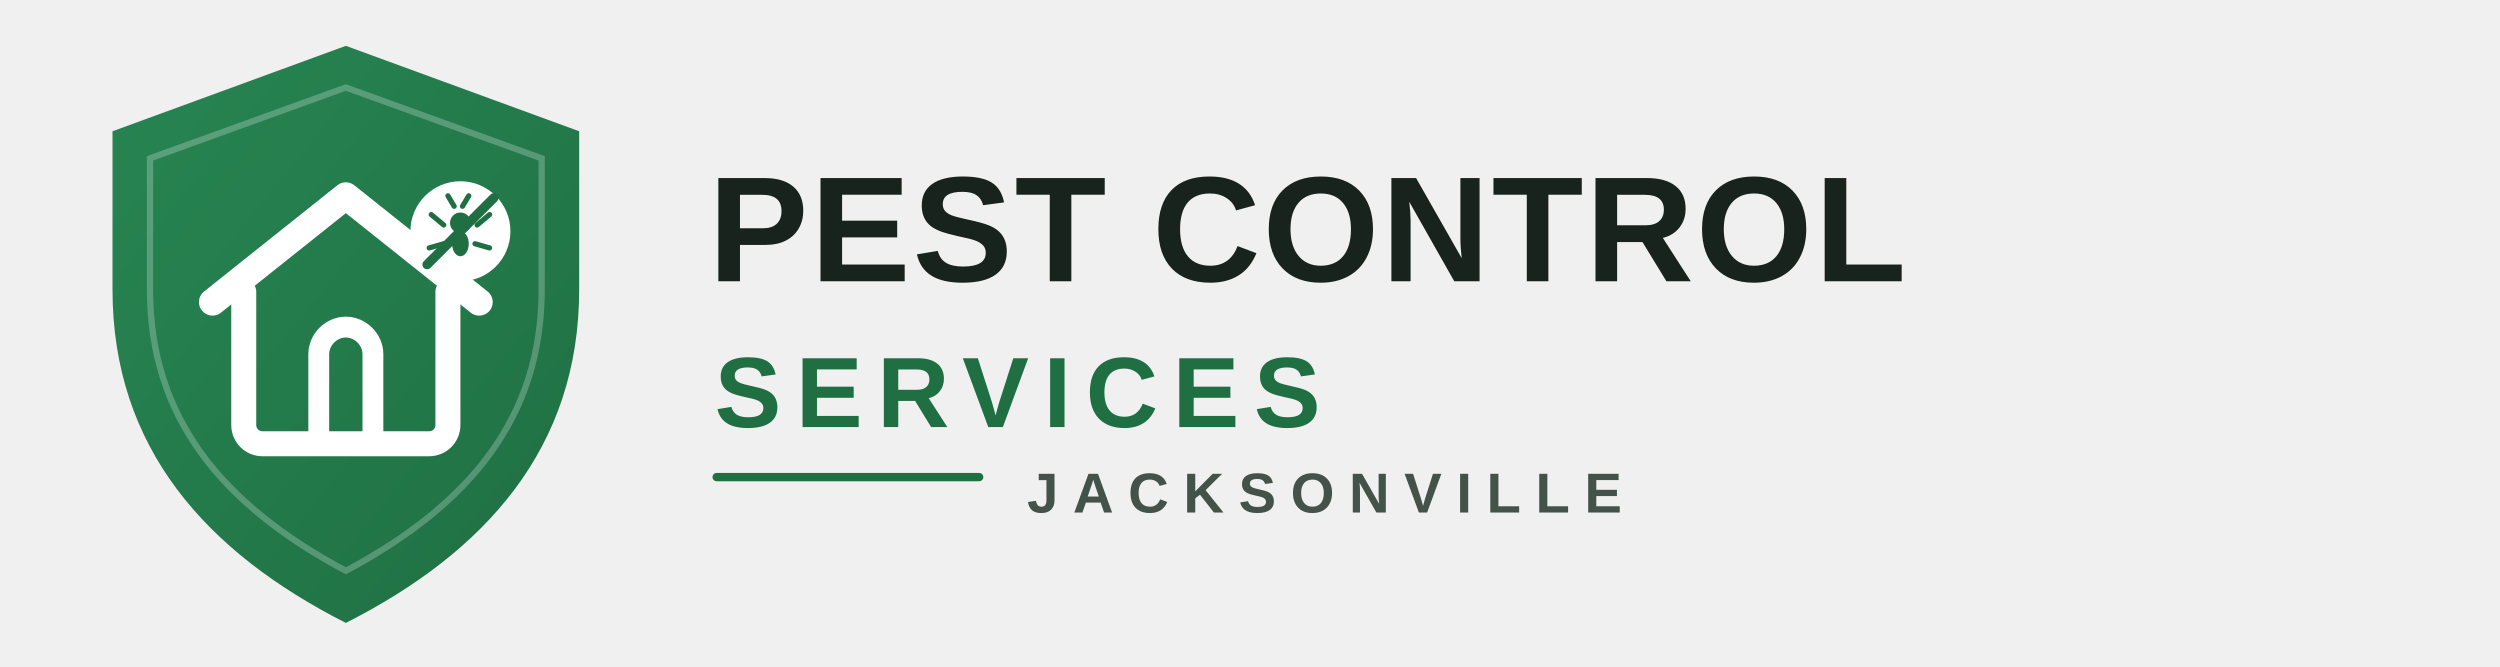
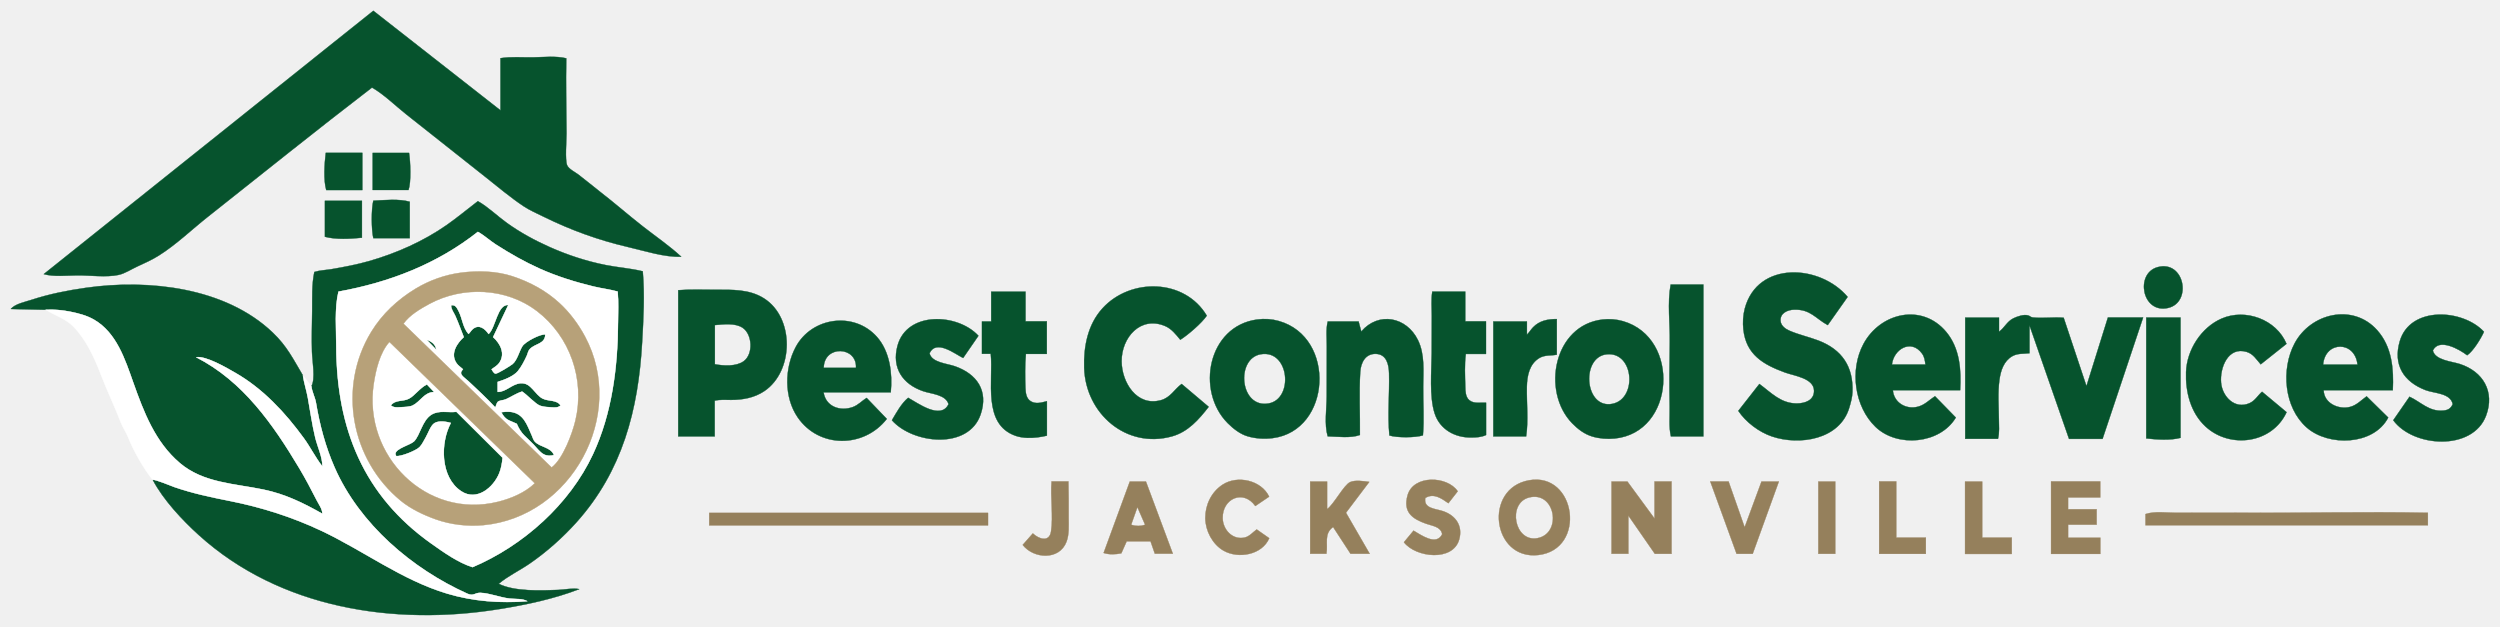
- <svg xmlns="http://www.w3.org/2000/svg" width="1200" height="320" viewBox="0 0 1200 320" role="img" aria-labelledby="title desc">
-   <defs>
-     <linearGradient id="shield" x1="0" y1="0" x2="1" y2="1">
-       <stop offset="0" stop-color="#278552" />
-       <stop offset="1" stop-color="#1f6f43" />
-     </linearGradient>
-   </defs>
-   <path d="M166 22 278 63v76c0 76-45 126-112 160-67-34-112-84-112-160V63z" fill="url(#shield)" />
-   <path d="M166 42 260 76v63c0 61-34 103-94 135-60-32-94-74-94-135V76z" fill="none" stroke="#fff" stroke-opacity=".24" stroke-width="3" />
-   <path d="m102 145 64-51 64 51" fill="none" stroke="#fff" stroke-width="13" stroke-linecap="round" stroke-linejoin="round" />
-   <path d="M117 140v64c0 5 4 9 9 9h80c5 0 9-4 9-9v-64" fill="none" stroke="#fff" stroke-width="12" stroke-linecap="round" stroke-linejoin="round" />
-   <path d="M153 213v-43c0-7 6-13 13-13s13 6 13 13v43" fill="none" stroke="#fff" stroke-width="10" stroke-linecap="round" />
-   <circle cx="221" cy="111" r="24" fill="#fff" />
-   <circle cx="221" cy="107" r="5" fill="#1f6f43" />
-   <ellipse cx="221" cy="117" rx="4" ry="6" fill="#1f6f43" />
-   <path d="m213 108-6-5m22 5 6-5m-22 14-7 2m22-2 7 2m-17-20-3-5m7 5 3-5" fill="none" stroke="#1f6f43" stroke-width="2.5" stroke-linecap="round" />
-   <path d="m205 127 32-32" stroke="#1f6f43" stroke-width="4.5" stroke-linecap="round" />
-   <text x="340" y="135" fill="#18231d" font-family="Arial, Helvetica, sans-serif" font-size="72" font-weight="800" letter-spacing="1">PEST CONTROL</text>
-   <text x="343" y="205" fill="#1f6f43" font-family="Arial, Helvetica, sans-serif" font-size="48" font-weight="700" letter-spacing="7">SERVICES</text>
-   <path d="M344 229h126" stroke="#1f6f43" stroke-width="4" stroke-linecap="round" />
-   <text x="493" y="246" fill="#43534a" font-family="Arial, Helvetica, sans-serif" font-size="27" font-weight="600" letter-spacing="7">JACKSONVILLE</text>
+ <svg xmlns="http://www.w3.org/2000/svg" viewBox="17 109 1865 467" width="1865" height="467">
+   <path d="M295.5 117.04C327.12 141.8 358.74 166.56 390.36 191.32C390.36 178.35 390.36 165.39 390.36 152.42C398.29 151.14 406.48 151.91 414.5 151.79C422.52 151.67 431.7 150.62 439.44 152.5C439.05 171.14 439.53 189.86 439.62 208.5C439.64 213.56 438.39 228.43 440.09 232.31C441.33 235.14 445.96 237.33 448.33 239.12C454.01 243.41 459.47 248.06 465.11 252.42C475.8 260.69 485.97 269.62 496.61 277.93C506.12 285.35 516.32 292.32 525.2 300.5C512.74 301.04 497.63 296.08 485.42 293.25C463.68 288.21 442.72 280.61 422.73 270.75C417.69 268.26 412.34 265.99 407.66 262.88C397.5 256.13 388.32 248.25 378.76 240.73C359.2 225.33 339.74 209.75 320.17 194.37C312.21 188.11 303.18 179.15 294.5 174.32C253.33 205.87 212.85 238.49 172.16 270.65C160 280.26 148.45 291.52 135.27 299.77C130.28 302.89 124.71 305.38 119.37 307.83C114.96 309.85 110.23 313.03 105.48 314.07C96.33 316.06 83.97 314.33 74.5 314.43C66.54 314.5 57.24 315.61 49.64 313.5C131.59 248.01 213.55 182.52 295.5 117.04ZM287.31 223.04C287.31 232.28 287.31 241.53 287.31 250.77C278.33 250.77 269.36 250.77 260.38 250.77C258.2 243.29 259.07 230.86 260.03 223.04C269.12 223.04 278.21 223.04 287.31 223.04ZM322.15 223.08C323.17 229.44 323.82 244.97 321.74 250.73C312.83 250.73 303.92 250.73 295.01 250.73C295.01 241.51 295.01 232.3 295.01 223.08C304.06 223.08 313.1 223.08 322.15 223.08ZM259.38 258.78C268.58 258.78 277.79 258.78 286.99 258.78C286.99 267.96 286.99 277.15 286.99 286.33C278.36 287.19 267.75 287.85 259.38 285.62C259.38 276.67 259.38 267.73 259.38 258.78ZM295.5 258.71C303.99 258.31 314.54 257.19 322.67 259.5C322.67 268.55 322.67 277.6 322.67 286.65C313.62 286.65 304.56 286.65 295.5 286.65C294.02 280.3 293.93 264.98 295.5 258.71ZM130.98 467C132.59 466.39 144.48 471.44 147.19 472.38C160.62 477.04 174.65 479.97 188.59 482.74C212.03 487.38 234.96 494.68 256.6 504.88C288.3 519.84 316.68 541.65 350.59 551.82C369.92 557.62 390.33 559.12 410.43 557.5C406.6 555.35 401.4 556.03 396.96 555.51C389.99 554.67 382.21 551.5 375.45 551.25C371.18 551.09 370.37 554.03 365.6 551.88C324.28 533.29 285.17 499.88 266.65 457.82C259.81 442.29 255.55 426.25 252.74 409.55C252.02 405.26 249.77 401.43 249.29 397.13C252.5 391.99 249.93 377.87 249.74 371.5C249.43 361.18 249.76 350.82 249.89 340.5C250 331.18 249.52 321 251.5 311.9C255.68 310.57 260.13 310.52 264.45 309.78C273.81 308.16 283.22 306.39 292.36 303.78C312.68 297.96 332.94 288.98 350.31 276.83C358.31 271.24 365.73 264.98 373.5 259.08C381.14 263.38 388.01 270.19 395.19 275.35C405.04 282.43 416.1 288.43 427.18 293.36C440.43 299.25 454.44 303.85 468.65 306.69C477.85 308.53 487.43 309.15 496.5 311.4C498.02 328.89 497.01 346.99 496.02 364.5C493.19 414.64 481.3 460.46 447.08 498.6C436.8 510.06 424.71 520.8 412.03 529.52C404.51 534.69 396.01 538.64 389.02 544.5C400.66 550.39 420.68 549.61 433.5 549.07C438.55 548.85 444.3 547.52 449.12 548.5C430.12 555.83 409.69 560.12 389.65 563.36C311.01 576.09 225.8 562.91 165.31 508.16C152.95 496.98 138.74 481.78 130.98 467ZM373.5 281.96C342.97 306.02 307.51 319.69 269.5 326.55C266.48 338.79 267.81 354.78 267.86 367.5C268.08 428.68 288.17 478.74 338.89 514.59C348.17 521.16 358.6 528.62 369.5 532.12C407.31 516.04 441.86 485.27 459.35 447.82C473.61 417.27 477.85 382.9 478.05 349.5C478.1 341.88 478.51 334.08 477.77 326.5C471.88 324.85 465.65 324.15 459.67 322.7C446.1 319.41 432.69 315.25 419.91 309.56C408.41 304.43 397.62 298.26 387.02 291.48C382.39 288.52 378.28 284.62 373.5 281.96ZM1626.67 308.27C1646.72 302.93 1652.44 334.62 1634.36 338.74C1614.78 343.19 1609.64 312.8 1626.67 308.27ZM1395.34 330.5C1390.39 337.51 1385.45 344.52 1380.5 351.53C1371.29 346.51 1367.68 339.7 1355.5 339.99C1350.59 340.11 1344.81 342.54 1345.29 348.44C1345.58 351.93 1348.85 354.35 1351.8 355.64C1358.76 358.69 1366.39 360.32 1373.49 363.02C1391.12 369.75 1399.71 382.55 1398.93 401.5C1398.77 405.49 1397.7 409.31 1396.57 413.12C1389.49 436.98 1359.38 441.54 1338.84 434.58C1329.25 431.33 1319.4 423.92 1313.78 415.5C1319.02 408.81 1324.26 402.12 1329.5 395.43C1338.34 401.96 1345.5 410.04 1357.5 409.97C1363.55 409.93 1370.36 407.64 1370.28 400.5C1370.18 391.08 1355.37 389.37 1348.57 386.88C1332.39 380.94 1319.59 373.57 1317.56 354.77C1317.01 349.7 1317.29 344.13 1318.61 339.19C1328.16 303.45 1374.81 306.11 1395.34 330.5ZM242.95 389.05C243.77 394.6 245.62 400.1 246.63 405.68C248.41 415.59 249.81 425.66 252.17 435.45C253.79 442.19 257.63 450.1 257.5 456.94C252.3 450.34 248.58 442.65 243.62 435.85C229.63 416.67 213.2 398.96 192.42 387.05C185.77 383.24 170.67 374.34 163.34 375.5C198.23 393.28 220.71 425.53 240.26 458.26C244.91 466.05 249.18 474.14 253.29 482.23C254.99 485.58 257.4 488.53 257.5 492.26C243.15 484.17 229.77 477.59 213.45 474.2C192.05 469.75 168.71 469.36 151.11 454.41C132.71 438.77 124.21 416.37 116.35 394.21C110.29 377.12 103.85 357.05 87.06 347.44C81.71 344.38 75.78 342.83 69.79 341.6C63.67 340.36 57.23 339.73 51 340.09C42.36 339.9 33.72 339.7 25.07 339.5C28.32 335.67 35.42 334.33 40.3 332.74C53.79 328.32 67.38 325.64 81.42 323.66C127.69 317.13 184.99 323.28 220.42 357.07C231.17 367.32 235.62 376.76 242.95 389.05ZM1287.73 321.27C1287.73 359.03 1287.73 396.8 1287.73 434.56C1279.65 434.56 1271.58 434.56 1263.5 434.56C1261.86 427.58 1262.73 419.71 1262.58 412.5C1262.25 396.5 1262.39 380.5 1262.66 364.5C1262.9 350.4 1260.74 335.13 1263.31 321.27C1271.45 321.27 1279.59 321.27 1287.73 321.27ZM917.26 344.5C913.68 349.86 903.05 359.05 897.5 362.46C894.3 358.58 891.02 354.31 886.27 352.27C867.75 344.35 853.62 360.9 853.72 378.5C853.81 394.16 864.95 412.54 883.07 407.54C890.25 405.55 893.05 399.41 898.5 395.42C905.23 401.12 911.95 406.81 918.68 412.5C911.33 421.96 903.29 431.24 891.16 434.57C857.1 443.92 826.88 417.52 825.8 383.5C825.3 367.58 828.43 351.11 839.48 338.99C860.27 316.17 900.72 316.7 917.26 344.5ZM550.16 407.9C550.16 416.78 550.16 425.66 550.16 434.54C541.09 434.54 532.03 434.54 522.96 434.54C522.96 398.19 522.96 361.85 522.96 325.5C532.06 324.73 541.36 325.14 550.5 325.15C563.08 325.18 575.86 324.58 586.93 331.58C609.72 345.98 609.31 385.78 587.25 400.73C579.88 405.72 571.22 407.28 562.5 407.31C558.38 407.32 554.16 406.94 550.16 407.9ZM782.04 326.58C782.04 333.96 782.04 341.33 782.04 348.71C787.33 348.71 792.63 348.71 797.92 348.71C797.92 356.82 797.92 364.92 797.92 373.03C792.71 373.03 787.51 373.03 782.31 373.03C781.58 381.38 781.66 390.12 781.98 398.5C782.12 402.15 782.59 406.4 786.08 408.43C789.95 410.68 794.01 409.26 797.99 408.31C797.99 416.87 797.99 425.43 797.99 433.99C793.26 435.12 788.37 435.77 783.5 435.63C780.48 435.53 777.34 435.08 774.49 434.07C749.73 425.3 758.13 392.83 756.11 372.96C753.92 372.96 751.73 372.96 749.54 372.96C749.54 364.91 749.54 356.86 749.54 348.81C751.84 348.81 754.14 348.81 756.44 348.81C756.44 341.4 756.44 333.99 756.44 326.58C764.97 326.58 773.5 326.58 782.04 326.58ZM1110.09 326.51C1110.09 333.91 1110.09 341.31 1110.09 348.7C1115.24 348.7 1120.4 348.7 1125.55 348.7C1125.55 356.81 1125.55 364.93 1125.55 373.04C1120.53 373.04 1115.52 373.04 1110.5 373.04C1109.44 381.03 1109.92 389.45 1110.11 397.5C1110.19 400.9 1110.25 405.07 1113.05 407.49C1116.44 410.42 1121.58 409.14 1125.61 409.4C1125.61 417.43 1125.61 425.47 1125.61 433.5C1122.09 435.2 1118.4 435.32 1114.5 435.37C1102.43 435.53 1091.12 429.41 1087.23 417.34C1083.16 404.71 1084.93 385.88 1085.04 372.5C1085.12 363.17 1085.16 353.83 1085.12 344.5C1085.1 338.53 1084.54 332.39 1085.5 326.51C1093.7 326.51 1101.89 326.51 1110.09 326.51ZM366.5 358.15C367.7 357.03 368.54 355.43 369.85 354.36C374.55 350.53 378.93 354.44 381.5 358.19C386.92 353.08 387.94 336.03 396.19 336.5C392.4 344.5 388.62 352.5 384.84 360.5C390.25 365.21 394.27 372.98 389.35 379.85C387.93 381.83 385.59 383.05 383.69 384.5C384.39 385.49 385.28 387.49 386.62 387.73C388 387.98 397.74 381.88 399.23 380.69C402.88 377.77 404.23 371.2 406.71 367.24C408.8 363.89 420.11 358.03 423.75 358.5C423.76 365.85 415.96 365.18 412.09 369.6C410.92 370.93 410.7 372.87 409.96 374.46C408.26 378.13 405.92 382.72 403.34 385.83C400.03 389.81 393.04 392.42 388.24 393.91C388.24 396.39 388.24 398.88 388.24 401.36C394.51 401.49 399.09 395.28 405.5 394.89C413.45 394.41 415.84 403.48 422.05 406.44C426.41 408.51 432.46 407.1 435.21 411.5C433.11 413.18 431.39 413.08 428.5 412.9C425.87 412.73 422.23 412.56 419.79 411.62C416.31 410.27 410.24 403.53 406.5 401.09C401.99 402.5 398.56 405 394.38 406.87C392.67 407.64 389.57 407.58 388.3 408.84C387.5 409.62 387.04 411.91 386.5 412.95C380.1 406.08 373.14 399.61 366.27 393.22C362.96 390.14 358.58 388.12 362.42 384.5C360.85 383.03 358.79 381.75 357.55 379.94C352.75 372.96 357.72 365.15 362.99 360.5C360.93 355.32 358.99 349.86 356.7 344.75C355.41 341.87 353.48 339.82 353.5 336.78C356.6 335.97 357.89 338.63 359.23 341.3C362.03 346.93 362.24 353.3 366.5 358.15ZM1479.27 400.11C1462.53 400.11 1445.8 400.11 1429.07 400.11C1429.83 409.36 1438.85 414.77 1447.82 412.39C1452.94 411.04 1456.28 407.31 1460.5 404.58C1465.68 409.89 1470.87 415.19 1476.05 420.5C1464.2 440.34 1432.28 443.06 1416.1 427.42C1400.36 412.21 1396.76 384.99 1407.11 365.65C1419.57 342.35 1450.74 334.85 1468.9 356.63C1479.05 368.82 1480.18 384.95 1479.27 400.11ZM1556.5 346.04C1562.17 363.04 1567.83 380.05 1573.5 397.05C1578.83 379.98 1584.17 362.92 1589.5 345.85C1598.26 345.85 1607.01 345.85 1615.77 345.85C1605.68 376.04 1595.59 406.22 1585.5 436.41C1577.17 436.41 1568.83 436.41 1560.5 436.41C1550.67 408.18 1540.84 379.95 1531.01 351.72C1531.01 358.65 1531.01 365.57 1531.01 372.5C1526.69 373.04 1522.19 372.45 1518.23 374.69C1511.82 378.32 1509.55 385.44 1508.59 392.25C1507.26 401.73 1508.03 411.93 1508.15 421.5C1508.21 426.46 1508.67 431.58 1507.5 436.37C1499.35 436.37 1491.2 436.37 1483.06 436.37C1483.06 406.22 1483.06 376.07 1483.06 345.92C1491.45 345.92 1499.85 345.92 1508.25 345.92C1508.25 349.43 1508.25 352.94 1508.25 356.45C1512.19 353.78 1514.17 348.82 1518.96 346.48C1521.92 345.05 1526.94 343.27 1530.21 344.38C1531.58 344.85 1531.81 345.63 1533.5 345.81C1541.09 346.63 1548.89 345.39 1556.5 346.04ZM1722.73 365.5C1716.32 370.6 1709.91 375.69 1703.5 380.79C1700.29 377.21 1697.96 373 1693.02 371.51C1678.98 367.25 1672.92 383.59 1673.92 394.5C1674.87 404.94 1684.23 414.69 1695.25 409.72C1699.38 407.85 1701.26 404.01 1704.5 401.24C1710.6 406.32 1716.7 411.41 1722.8 416.5C1712.04 439.87 1680.59 444.08 1662.31 427.18C1651.15 416.88 1647.27 401.2 1647.8 386.5C1648.39 370.01 1659.09 353.35 1674.23 346.7C1692.05 338.89 1715.16 347.32 1722.73 365.5ZM1802.02 400.1C1784.83 400.1 1767.64 400.1 1750.45 400.1C1750.59 409.73 1761.48 414.8 1770.14 412.56C1775.15 411.26 1778.49 407.52 1782.5 404.66C1787.87 409.94 1793.24 415.22 1798.61 420.5C1787.79 441.38 1753.93 442.26 1737.69 427.84C1720.89 412.91 1718.56 384.52 1728.73 365.25C1740.62 342.71 1772.14 335 1790.29 355.22C1801.45 367.65 1802.79 384.18 1802.02 400.1ZM1870.03 356.5C1867.89 361.42 1861.85 371.21 1857.5 374.03C1851.79 369.64 1836.44 360.86 1831.91 370.5C1833.61 377.73 1845.79 378.55 1851.97 380.53C1869.32 386.09 1878.36 401.2 1871.58 419.14C1861.56 445.62 1817.25 442.83 1802.37 422.5C1806.41 416.65 1810.46 410.81 1814.5 404.96C1823.08 408.93 1829.01 416.13 1839.5 415.3C1843.2 415 1845.22 413.84 1846.74 410.5C1845.09 402.16 1833.02 402.53 1826.49 400.04C1810.22 393.83 1802.08 381.29 1807.21 363.62C1814.92 337.08 1854.32 339.48 1870.03 356.5ZM1618.11 345.9C1626.63 345.9 1635.15 345.9 1643.67 345.9C1643.67 375.81 1643.67 405.72 1643.67 435.63C1636.07 437.64 1626 436.96 1618.11 436.05C1618.11 406 1618.11 375.95 1618.11 345.9ZM746.91 359.5C743.11 365.02 739.3 370.54 735.5 376.06C729.39 373.06 715.38 361.9 710.44 372.5C711.96 379.49 723.51 380.17 729.33 382.21C745.67 387.93 754.57 400.36 748.57 418.11C739.57 444.76 697.91 440.13 682.37 422.5C685.76 416.79 689.37 410.02 694.5 405.74C701.58 409.6 718.87 422.53 724.62 410.5C722.5 403.28 711.74 402.92 705.63 400.81C690.27 395.53 682.13 383.38 686.51 367.02C693.5 340.9 731.51 342.7 746.91 359.5ZM954.66 347.38C960.21 346.61 965.67 346.95 971.04 348.48C1014.06 360.75 1010.04 430.22 966.5 435.82C960.34 436.62 953.9 436.24 947.92 434.53C942.2 432.9 936.98 428.8 932.85 424.65C908.9 400.54 918.15 352.39 954.66 347.38ZM1078.5 433.78C1072.99 435.55 1058.99 435.62 1053.5 433.85C1052 418.61 1053.64 402.83 1053.24 387.5C1053.08 381.02 1051.4 373.3 1043.5 372.99C1035.55 372.69 1032.17 379.59 1031.74 386.5C1030.77 402.09 1031.66 417.89 1031.48 433.5C1024.48 436.04 1014.94 434.68 1007.46 434.5C1004.82 425.46 1006.71 413.98 1006.72 404.5C1006.74 392.16 1006.7 379.83 1006.79 367.5C1006.83 361.37 1006.02 354.71 1007.5 348.8C1015.17 348.8 1022.83 348.8 1030.5 348.8C1031.17 351.31 1031.83 353.81 1032.5 356.31C1045.48 341.19 1066.35 345.45 1074.78 362.69C1080.04 373.43 1078.78 385.9 1078.69 397.5C1078.59 409.52 1079.53 421.81 1078.5 433.78ZM1178.37 347.03C1178.37 355.88 1178.37 364.73 1178.37 373.59C1174.12 374.44 1169.56 373.65 1165.52 375.99C1157.9 380.41 1156.19 389.4 1156.02 397.5C1155.78 409.66 1157.28 422.55 1155.5 434.57C1147.34 434.57 1139.18 434.57 1131.02 434.57C1131.02 405.98 1131.02 377.39 1131.02 348.8C1139.37 348.8 1147.72 348.8 1156.07 348.8C1156.07 352.08 1156.07 355.36 1156.07 358.65C1157.78 357.04 1158.97 354.93 1160.66 353.18C1165.48 348.16 1171.69 347.03 1178.37 347.03ZM1212.56 347.35C1217.65 346.77 1222.88 347.19 1227.8 348.61C1270.82 361.04 1266.73 431.71 1221.5 436.13C1215.97 436.67 1210.13 436.22 1204.8 434.61C1198.93 432.85 1193.98 429.05 1189.79 424.72C1166.71 400.85 1176.16 351.51 1212.56 347.35ZM681.5 401.69C664.8 401.69 648.09 401.69 631.39 401.69C633.01 412.31 643.65 416.14 653.23 412.65C657.26 411.19 660.01 408 663.5 405.83C668.52 411.06 673.54 416.28 678.56 421.5C661.52 443.34 628.06 443.6 612.09 420.36C601.79 405.37 602.23 383.7 610.53 368.02C622.43 345.56 654.08 341.11 671.18 360.3C680.9 371.22 682.89 387.76 681.5 401.69ZM550.28 380.73C556.74 381.94 566.26 382.56 571.88 378.41C579.07 373.1 578.3 358.39 570.99 353.51C565.35 349.76 556.65 350.99 550.28 351.5C550.28 361.24 550.28 370.98 550.28 380.73ZM342.5 369.96C340.1 367.47 337.71 364.99 335.31 362.5C339.1 363.76 341.94 365.92 342.5 369.96ZM1453.37 380.95C1453 377.96 1452.65 375.21 1450.82 372.71C1442.69 361.6 1429.68 369.45 1428.37 380.95C1436.71 380.95 1445.04 380.95 1453.37 380.95ZM1775.69 381C1773.89 363.09 1751.51 363.13 1750.04 381C1758.59 381 1767.14 381 1775.69 381ZM655.56 383.41C656.48 367.26 631.66 366.2 631.5 383.41C639.52 383.41 647.54 383.41 655.56 383.41ZM957.57 373.26C938.61 376.42 941.88 413.93 963.48 409.96C982.19 406.52 978.95 369.69 957.57 373.26ZM1215.58 373.32C1196.69 375.31 1198.9 412.22 1218.12 410.51C1238.77 408.67 1236.63 371.09 1215.58 373.32ZM335.5 395.76C337.29 397.68 339.09 399.59 340.88 401.5C333.5 401.51 330.84 408.46 324.96 411.43C322.52 412.65 318.27 412.62 315.5 412.8C312.52 413 310.82 413.1 308.53 411.5C311.8 406.96 317.4 408.78 321.96 406.45C326.55 404.11 329.94 398.51 335.5 395.76ZM357.5 416.2C368.98 427.63 380.47 439.07 391.95 450.5C391.52 454.39 390.93 458.3 389.46 461.96C385.13 472.75 372.65 483.15 361.06 475.46C345.34 465.04 345.36 439.46 353.33 424.5C350.01 423.55 344.37 422.6 341.14 424.64C338.23 426.48 336.38 432.26 334.66 435.19C333.32 437.48 331.86 440.65 330.02 442.53C327.48 445.14 315.97 449.81 312.5 449.18C312.44 448.61 311.92 448.11 311.96 447.53C312.23 443.53 323.28 440.83 325.83 438.29C330.45 433.68 331.86 422.69 338.83 418.34C344.56 414.77 351.36 417.04 357.5 416.2ZM430.29 448.5C427.69 449.12 425.21 449.27 422.64 447.92C419.68 446.37 417.25 442.93 414.97 440.54C409.16 434.42 406 433.26 402.5 425.14C397.02 422.46 394.17 422.78 390.93 416.5C393.11 416.24 395.26 416 397.48 416.21C407.54 417.14 410.11 425.73 413.7 433.77C414.37 435.28 414.87 437.26 416.03 438.46C420.29 442.88 427.75 442.34 430.29 448.5Z" fill="#06532d" fill-rule="evenodd" stroke="#06532d" stroke-width="0.25" stroke-linejoin="round" />
+   <path d="M373.5 281.96C378.28 284.62 382.39 288.52 387.02 291.48C397.62 298.26 408.41 304.43 419.91 309.56C432.69 315.25 446.1 319.41 459.67 322.7C465.65 324.15 471.88 324.85 477.77 326.5C478.51 334.08 478.1 341.88 478.05 349.5C477.85 382.9 473.61 417.27 459.35 447.82C441.86 485.27 407.31 516.04 369.5 532.12C358.6 528.62 348.17 521.16 338.89 514.59C288.17 478.74 268.08 428.68 267.86 367.5C267.81 354.78 266.48 338.79 269.5 326.55C307.51 319.69 342.97 306.02 373.5 281.96ZM360.8 312.44C348.87 314.01 337.2 318.18 326.92 324.43C313.67 332.48 302.13 343.2 293.99 356.51C268.67 397.92 278.85 452.07 315.96 482.54C323.44 488.69 333.05 493.22 342.12 496.44C353.21 500.38 365.79 501.85 377.5 500.77C443.23 494.72 484.86 418.7 453.43 360.07C448.49 350.85 442.1 342.21 434.37 335.11C424.23 325.79 412.43 319.46 399.42 315.14C387.3 311.12 373.37 310.8 360.8 312.44ZM428.5 457.73C391.67 421.99 354.83 386.24 318 350.5C322.48 344.11 330.49 339.43 337.26 335.75C362.15 322.24 394.71 323.62 417.49 341C442.36 359.97 453.48 392.24 446.29 422.61C443.92 432.58 436.88 451.49 428.5 457.73ZM366.5 358.15C362.24 353.3 362.03 346.93 359.23 341.3C357.89 338.63 356.6 335.97 353.5 336.78C353.48 339.82 355.41 341.87 356.7 344.75C358.99 349.86 360.93 355.32 362.99 360.5C357.72 365.15 352.75 372.96 357.55 379.94C358.79 381.75 360.85 383.03 362.42 384.5C358.58 388.12 362.96 390.14 366.27 393.22C373.14 399.61 380.1 406.08 386.5 412.95C387.04 411.91 387.5 409.62 388.3 408.84C389.57 407.58 392.67 407.64 394.38 406.87C398.56 405 401.99 402.5 406.5 401.09C410.24 403.53 416.31 410.27 419.79 411.62C422.23 412.56 425.87 412.73 428.5 412.9C431.39 413.08 433.11 413.18 435.21 411.5C432.46 407.1 426.41 408.51 422.05 406.44C415.84 403.48 413.45 394.41 405.5 394.89C399.09 395.28 394.51 401.49 388.24 401.36C388.24 398.88 388.24 396.39 388.24 393.91C393.04 392.42 400.03 389.81 403.34 385.83C405.92 382.72 408.26 378.13 409.96 374.46C410.7 372.87 410.92 370.93 412.09 369.6C415.96 365.18 423.76 365.85 423.75 358.5C420.11 358.03 408.8 363.89 406.71 367.24C404.23 371.2 402.88 377.77 399.23 380.69C397.74 381.88 388 387.98 386.62 387.73C385.28 387.49 384.39 385.49 383.69 384.5C385.59 383.05 387.93 381.83 389.35 379.85C394.27 372.98 390.25 365.21 384.84 360.5C388.62 352.5 392.4 344.5 396.19 336.5C387.94 336.03 386.92 353.08 381.5 358.19C378.93 354.44 374.55 350.53 369.85 354.36C368.54 355.43 367.7 357.03 366.5 358.15ZM51 340.09C57.23 339.73 63.67 340.36 69.79 341.6C75.78 342.83 81.71 344.38 87.06 347.44C103.85 357.05 110.29 377.12 116.35 394.21C124.21 416.37 132.71 438.77 151.11 454.41C168.71 469.36 192.05 469.75 213.45 474.2C229.77 477.59 243.15 484.17 257.5 492.26C257.4 488.53 254.99 485.58 253.29 482.23C249.18 474.14 244.91 466.05 240.26 458.26C220.71 425.53 198.23 393.28 163.34 375.5C170.67 374.34 185.77 383.24 192.42 387.05C213.2 398.96 229.63 416.67 243.62 435.85C248.58 442.65 252.3 450.34 257.5 456.94C257.63 450.1 253.79 442.19 252.17 435.45C249.81 425.66 248.41 415.59 246.63 405.68C245.62 400.1 243.77 394.6 242.95 389.05C245.07 391.74 247.18 394.44 249.29 397.13C249.77 401.43 252.02 405.26 252.74 409.55C255.55 426.25 259.81 442.29 266.65 457.82C285.17 499.88 324.28 533.29 365.6 551.88C370.37 554.03 371.18 551.09 375.45 551.25C382.21 551.5 389.99 554.67 396.96 555.51C401.4 556.03 406.6 555.35 410.43 557.5C390.33 559.12 369.92 557.62 350.59 551.82C316.68 541.65 288.3 519.84 256.6 504.88C234.96 494.68 212.03 487.38 188.59 482.74C174.65 479.97 160.62 477.04 147.19 472.38C144.48 471.44 132.59 466.39 130.98 467C124.34 459.18 116.29 444.7 112.5 435C111.06 431.31 108.6 428.02 107.19 424.31C102.56 412.17 96.82 400.46 92.19 388.31C87.48 375.97 81.2 362.27 71.81 352.69C65.97 346.73 57.82 344.21 51 340.09ZM342.5 369.96C341.94 365.92 339.1 363.76 335.31 362.5C337.71 364.99 340.1 367.47 342.5 369.96ZM307.5 364.07C343.66 399.21 379.82 434.36 415.97 469.5C408.9 476.46 398.19 480.92 388.69 483.29C334.9 496.73 287.77 448.84 295.77 395.48C297.32 385.17 300.35 372.04 307.5 364.07ZM335.5 395.76C329.94 398.51 326.55 404.11 321.96 406.45C317.4 408.78 311.8 406.96 308.53 411.5C310.82 413.1 312.52 413 315.5 412.8C318.27 412.62 322.52 412.65 324.96 411.43C330.84 408.46 333.5 401.51 340.88 401.5C339.09 399.59 337.29 397.68 335.5 395.76ZM357.5 416.2C351.36 417.04 344.56 414.77 338.83 418.34C331.86 422.69 330.45 433.68 325.83 438.29C323.28 440.83 312.23 443.53 311.96 447.53C311.92 448.11 312.44 448.61 312.5 449.18C315.97 449.81 327.48 445.14 330.02 442.53C331.86 440.65 333.32 437.48 334.66 435.19C336.38 432.26 338.23 426.48 341.14 424.64C344.37 422.6 350.01 423.55 353.33 424.5C345.36 439.46 345.34 465.04 361.06 475.46C372.65 483.15 385.13 472.75 389.46 461.96C390.93 458.3 391.52 454.39 391.95 450.5C380.47 439.07 368.98 427.63 357.5 416.2ZM430.29 448.5C427.75 442.34 420.29 442.88 416.03 438.46C414.87 437.26 414.37 435.28 413.7 433.77C410.11 425.73 407.54 417.14 397.48 416.21C395.26 416 393.11 416.24 390.93 416.5C394.17 422.78 397.02 422.46 402.5 425.14C406 433.26 409.16 434.42 414.97 440.54C417.25 442.93 419.68 446.37 422.64 447.92C425.21 449.27 427.69 449.12 430.29 448.5Z" fill="#ffffff" fill-rule="evenodd" stroke="#ffffff" stroke-width="0.25" stroke-linejoin="round" />
+   <path d="M963.78 479.5C960.34 481.83 956.9 484.17 953.46 486.5C944.51 473.86 928.86 480.91 929.11 495.5C929.25 504.07 936.4 512.01 945.47 510.01C949.09 509.22 951.63 506.02 954.5 503.96C957.62 506.14 960.73 508.32 963.85 510.5C958.57 522.99 940.77 526.11 929.73 519.77C921.48 515.03 916.2 504.88 916.15 495.5C916.09 485.62 920.7 476.01 929.06 470.55C940.18 463.28 957.95 467.25 963.78 479.5ZM1104.46 475.5C1102.14 478.47 1099.82 481.44 1097.5 484.41C1092.34 480.8 1086.5 476.6 1080.27 480.5C1078.84 488.62 1088.1 488.34 1094.01 490.49C1103.1 493.79 1108.27 501.33 1105.63 511.24C1101.12 528.23 1073.04 524.99 1064.33 513.5C1066.72 510.62 1069.11 507.73 1071.5 504.85C1077.01 507.99 1088.51 516.52 1092.87 507.5C1091.85 501.85 1085.54 501.36 1080.77 499.67C1070.48 496.02 1063.57 491.05 1067.02 478.54C1071.29 463.09 1096.72 463.92 1104.46 475.5ZM1157.63 467.29C1192.86 460.98 1200.86 519.01 1164.5 523.06C1130.15 526.88 1123.47 473.42 1157.63 467.29ZM814.04 468.12C814.28 477.24 814.2 486.38 814.21 495.5C814.21 501.35 814.7 507.57 812.6 513.15C807.29 527.24 788.01 525.91 779.94 515.5C782.46 512.63 784.98 509.77 787.5 506.9C791.69 510.95 799.73 513.98 801.06 505.5C802.84 494.2 800.5 479.99 801.48 468.12C805.67 468.12 809.85 468.12 814.04 468.12ZM871.87 468.22C878.56 486.16 885.25 504.1 891.93 522.04C887.45 522.04 882.98 522.04 878.5 522.04C877.44 518.98 876.37 515.91 875.31 512.84C869.37 512.84 863.44 512.84 857.5 512.84C856.17 515.83 854.83 518.81 853.5 521.79C849.17 522.61 844.51 522.89 840.3 521.5C846.81 503.74 853.33 485.98 859.84 468.22C863.85 468.22 867.86 468.22 871.87 468.22ZM1007.02 468.22C1007.02 475.09 1007.02 481.96 1007.02 488.82C1012.23 484.99 1019.45 470.85 1024.16 468.66C1027.91 466.92 1034.54 467.97 1038.49 468.5C1032.7 476.17 1026.91 483.83 1021.11 491.5C1027 501.7 1032.89 511.9 1038.78 522.09C1034.02 522.09 1029.26 522.09 1024.5 522.09C1020.17 515.45 1015.83 508.8 1011.5 502.16C1004.42 507.24 1007.79 514.49 1006.5 522.08C1002.47 522.08 998.44 522.08 994.4 522.08C994.4 504.13 994.4 486.17 994.4 468.22C998.61 468.22 1002.81 468.22 1007.02 468.22ZM1231.03 468.22C1237.78 477.41 1244.53 486.6 1251.28 495.8C1251.28 486.59 1251.28 477.38 1251.28 468.17C1255.51 468.17 1259.74 468.17 1263.97 468.17C1263.97 486.17 1263.97 504.16 1263.97 522.15C1259.82 522.15 1255.67 522.15 1251.52 522.15C1244.93 512.64 1238.34 503.13 1231.76 493.63C1231.76 503.11 1231.76 512.6 1231.76 522.09C1227.58 522.09 1223.4 522.09 1219.22 522.09C1219.22 504.13 1219.22 486.17 1219.22 468.22C1223.16 468.22 1227.09 468.22 1231.03 468.22ZM1306.5 468.15C1310.5 479.54 1314.5 490.93 1318.5 502.32C1322.69 490.95 1326.89 479.59 1331.08 468.22C1335.39 468.22 1339.71 468.22 1344.02 468.22C1337.52 486.2 1331.01 504.18 1324.5 522.16C1320.5 522.16 1316.5 522.16 1312.5 522.16C1305.95 504.15 1299.4 486.15 1292.85 468.15C1297.4 468.15 1301.95 468.15 1306.5 468.15ZM1386.11 468.2C1386.11 486.17 1386.11 504.14 1386.11 522.12C1381.9 522.12 1377.69 522.12 1373.48 522.12C1373.48 504.14 1373.48 486.17 1373.48 468.2C1377.69 468.2 1381.9 468.2 1386.11 468.2ZM1431.62 468.13C1431.62 482.1 1431.62 496.07 1431.62 510.03C1438.97 510.03 1446.32 510.03 1453.67 510.03C1453.67 514.08 1453.67 518.13 1453.67 522.18C1442.07 522.18 1430.47 522.18 1418.86 522.18C1418.86 504.17 1418.86 486.15 1418.86 468.13C1423.12 468.13 1427.37 468.13 1431.62 468.13ZM1495.72 468.24C1495.72 482.17 1495.72 496.1 1495.72 510.03C1503.07 510.03 1510.42 510.03 1517.77 510.03C1517.77 514.1 1517.77 518.17 1517.77 522.24C1506.15 522.24 1494.54 522.24 1482.93 522.24C1482.93 504.24 1482.93 486.24 1482.93 468.24C1487.19 468.24 1491.46 468.24 1495.72 468.24ZM1583.79 468.14C1583.79 472.13 1583.79 476.12 1583.79 480.12C1575.79 480.12 1567.79 480.12 1559.79 480.12C1559.79 483.04 1559.79 485.97 1559.79 488.89C1566.89 488.89 1574 488.89 1581.1 488.89C1581.1 492.73 1581.1 496.56 1581.1 500.4C1574 500.4 1566.9 500.4 1559.8 500.4C1559.8 503.64 1559.8 506.89 1559.8 510.14C1567.82 510.14 1575.84 510.14 1583.86 510.14C1583.86 514.16 1583.86 518.19 1583.86 522.22C1571.6 522.22 1559.35 522.22 1547.1 522.22C1547.1 504.19 1547.1 486.16 1547.1 468.14C1559.33 468.14 1571.56 468.14 1583.79 468.14ZM1157.58 480.15C1141.37 484.41 1146.68 513.73 1163.94 510.47C1182.6 506.94 1177.29 474.97 1157.58 480.15ZM865.5 487.32C863.95 491.72 862.39 496.11 860.84 500.5C864.45 501.58 867.7 501.65 871.26 500.5C869.34 496.11 867.42 491.72 865.5 487.32ZM1828.19 491.53C1828.19 494.64 1828.19 497.74 1828.19 500.85C1757.97 500.85 1687.76 500.85 1617.55 500.85C1617.55 498.06 1617.55 495.28 1617.55 492.5C1624.46 490.2 1633.16 491.51 1640.5 491.52C1655.5 491.54 1670.5 491.4 1685.5 491.5C1733.05 491.82 1780.65 490.57 1828.19 491.53ZM546.1 491.62C615.43 491.62 684.75 491.62 754.07 491.62C754.07 494.73 754.07 497.84 754.07 500.95C684.75 500.95 615.43 500.95 546.1 500.95C546.1 497.84 546.1 494.73 546.1 491.62Z" fill="#95805c" fill-rule="evenodd" stroke="#95805c" stroke-width="0.25" stroke-linejoin="round" />
+   <path d="M360.8 312.44C373.37 310.8 387.3 311.12 399.42 315.14C412.43 319.46 424.23 325.79 434.37 335.11C442.1 342.21 448.49 350.85 453.43 360.07C484.86 418.7 443.23 494.72 377.5 500.77C365.79 501.85 353.21 500.38 342.12 496.44C333.05 493.22 323.44 488.69 315.96 482.54C278.85 452.07 268.67 397.92 293.99 356.51C302.13 343.2 313.67 332.48 326.92 324.43C337.2 318.18 348.87 314.01 360.8 312.44ZM428.5 457.73C436.88 451.49 443.92 432.58 446.29 422.61C453.48 392.24 442.36 359.97 417.49 341C394.71 323.62 362.15 322.24 337.26 335.75C330.49 339.43 322.48 344.11 318 350.5C354.83 386.24 391.67 421.99 428.5 457.73ZM307.5 364.07C300.35 372.04 297.32 385.17 295.77 395.48C287.77 448.84 334.9 496.73 388.69 483.29C398.19 480.92 408.9 476.46 415.97 469.5C379.82 434.36 343.66 399.21 307.5 364.07Z" fill="#b7a179" fill-rule="evenodd" stroke="#b7a179" stroke-width="0.25" stroke-linejoin="round" />
</svg>
